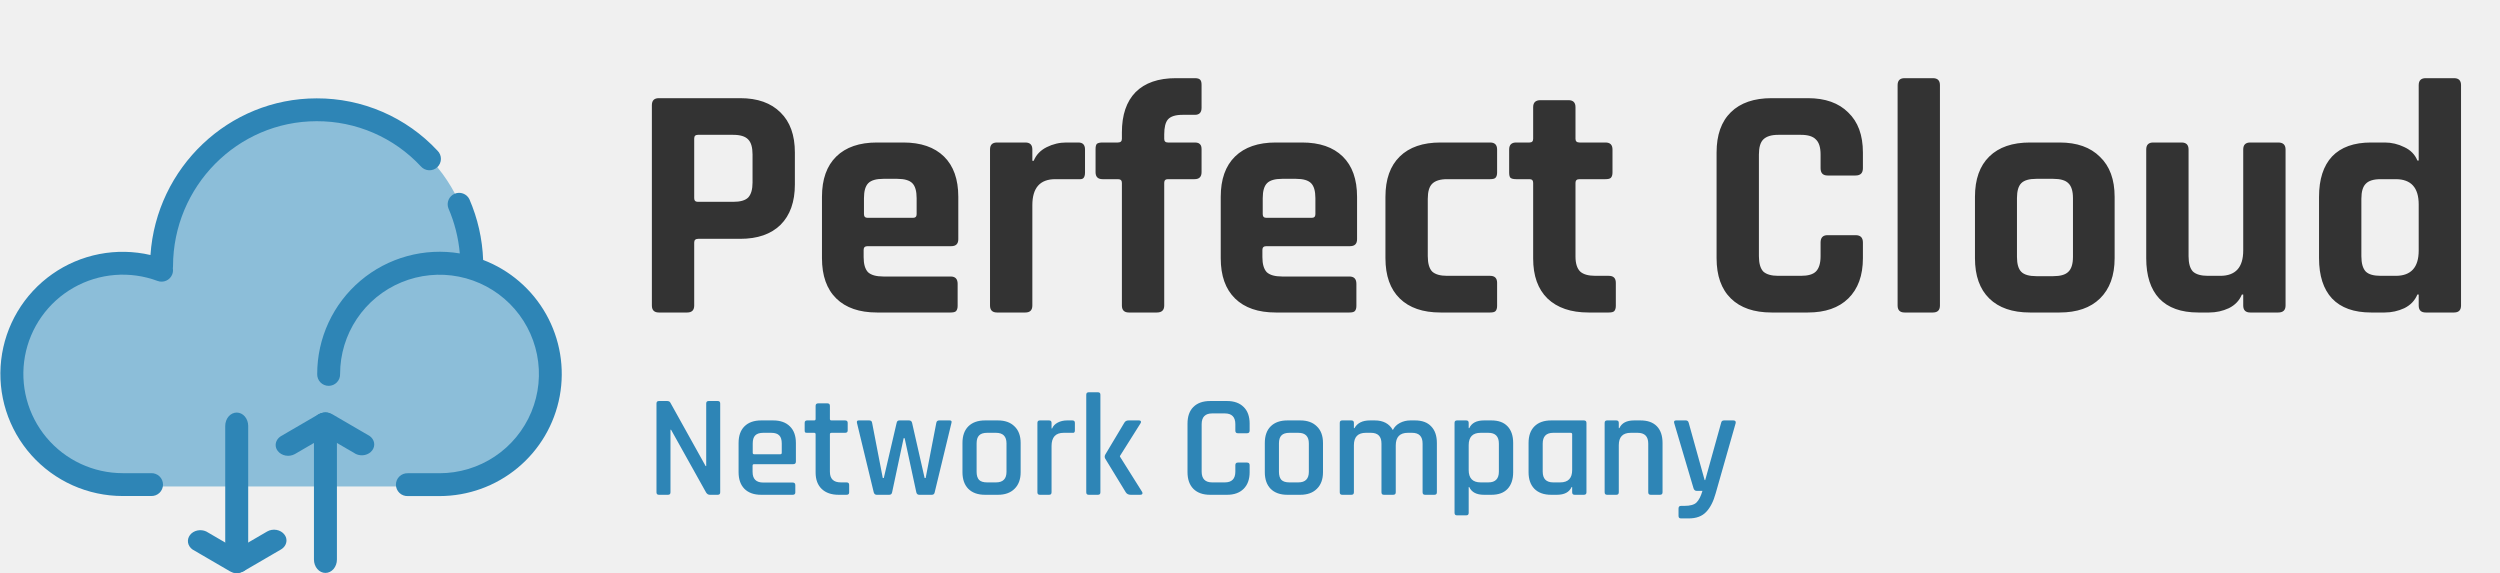
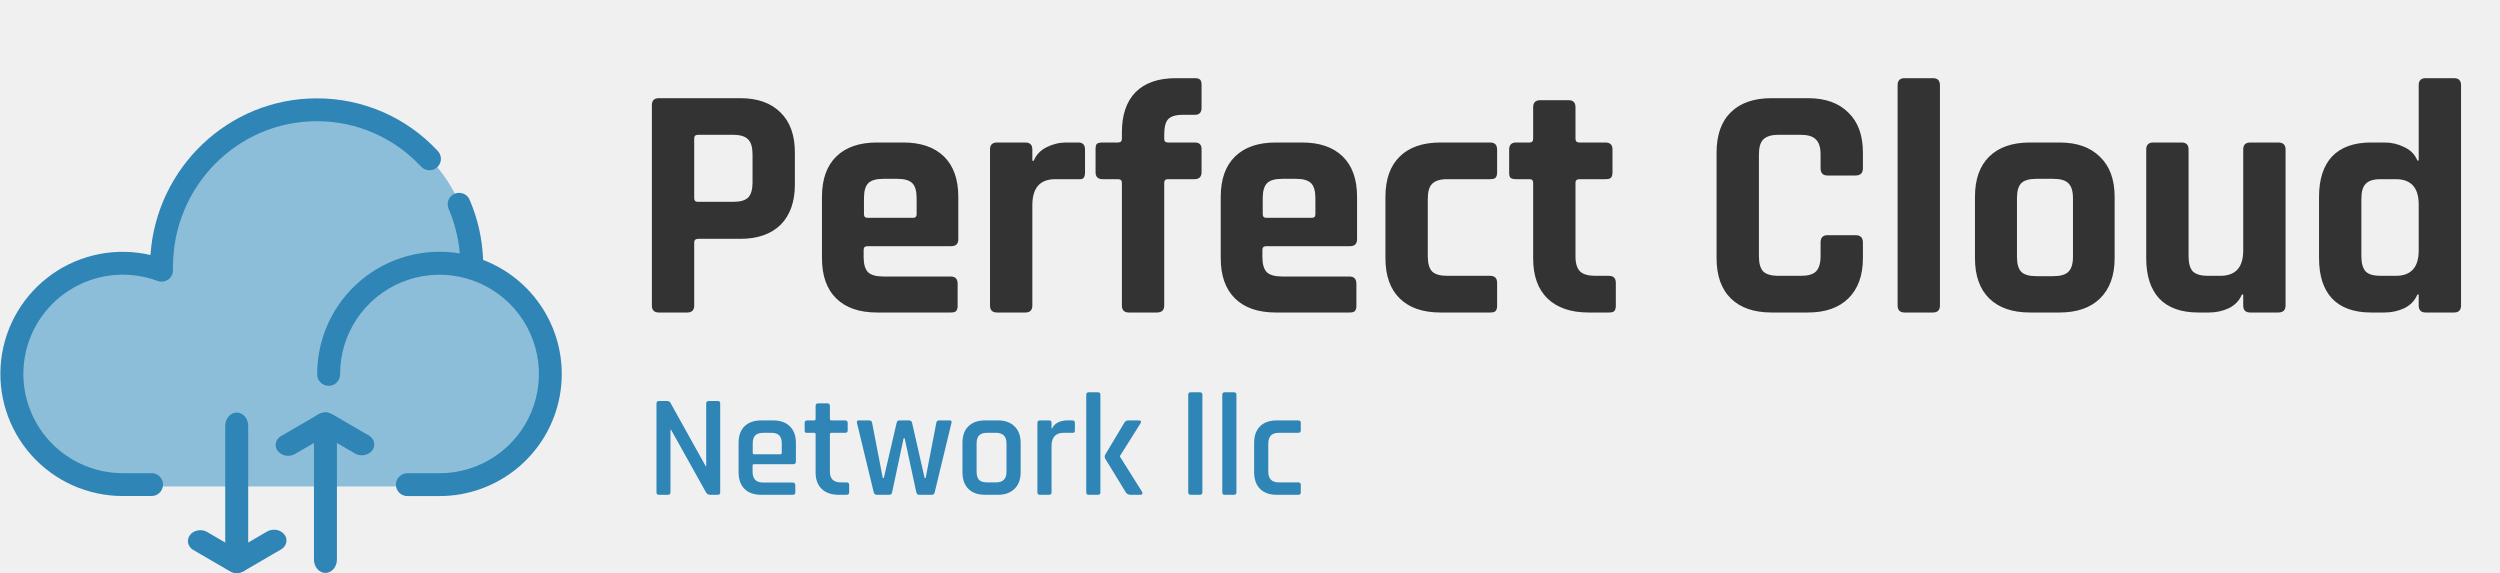
<svg xmlns="http://www.w3.org/2000/svg" width="480" height="110" viewBox="0 0 480 110" fill="none">
  <g clip-path="url(#clip0_301_61)">
    <path d="M90.83 52.154C90.83 51.943 90.83 51.733 90.83 51.535C90.871 47.552 90.12 43.6 88.621 39.908C87.122 36.217 84.905 32.858 82.098 30.028C79.291 27.197 75.95 24.95 72.267 23.416C68.585 21.882 64.635 21.093 60.645 21.093C56.655 21.093 52.704 21.882 49.022 23.416C45.34 24.95 41.998 27.197 39.191 30.028C36.384 32.858 34.167 36.217 32.669 39.908C31.17 43.6 30.419 47.552 30.459 51.535C30.459 51.891 30.459 52.244 30.481 52.597C27.577 51.362 24.434 50.787 21.279 50.914C18.125 51.041 15.039 51.867 12.244 53.333C9.449 54.797 7.016 56.865 5.12 59.384C3.224 61.904 1.913 64.813 1.282 67.901C0.651 70.989 0.716 74.178 1.472 77.238C2.228 80.298 3.656 83.151 5.653 85.592C7.65 88.032 10.166 89.999 13.018 91.35C15.871 92.7 18.988 93.4 22.145 93.399H83.595C88.604 93.4 93.453 91.638 97.289 88.422C101.125 85.206 103.701 80.743 104.566 75.817C105.43 70.892 104.526 65.82 102.014 61.494C99.502 57.168 95.541 53.865 90.83 52.166V52.154Z" fill="#8CBED9" />
    <path d="M92.762 49.894C92.614 45.883 91.719 41.934 90.123 38.25C89.874 37.744 89.44 37.354 88.91 37.159C88.38 36.964 87.796 36.98 87.278 37.204C86.76 37.428 86.348 37.842 86.127 38.36C85.906 38.879 85.893 39.462 86.092 39.99C87.282 42.743 88.021 45.67 88.281 48.658C84.913 48.095 81.462 48.272 78.17 49.175C74.877 50.079 71.821 51.689 69.215 53.892C66.609 56.095 64.515 58.839 63.08 61.933C61.644 65.026 60.902 68.395 60.904 71.804C60.892 72.099 60.941 72.394 61.047 72.669C61.152 72.945 61.312 73.197 61.517 73.409C61.722 73.622 61.968 73.791 62.24 73.907C62.513 74.022 62.805 74.082 63.101 74.082C63.397 74.082 63.689 74.022 63.961 73.907C64.233 73.791 64.479 73.622 64.684 73.409C64.89 73.197 65.05 72.945 65.155 72.669C65.26 72.394 65.309 72.099 65.298 71.804C65.298 68.035 66.418 64.351 68.515 61.217C70.612 58.084 73.594 55.641 77.081 54.199C80.569 52.757 84.407 52.379 88.11 53.114C91.812 53.85 95.214 55.665 97.883 58.33C100.553 60.995 102.371 64.39 103.107 68.087C103.844 71.783 103.466 75.615 102.021 79.097C100.576 82.579 98.13 85.555 94.991 87.649C91.852 89.743 88.161 90.86 84.386 90.86H78.298C78.003 90.849 77.708 90.898 77.432 91.003C77.156 91.108 76.903 91.268 76.69 91.473C76.478 91.678 76.308 91.923 76.192 92.195C76.077 92.466 76.017 92.759 76.017 93.054C76.017 93.349 76.077 93.641 76.192 93.913C76.308 94.184 76.478 94.43 76.69 94.635C76.903 94.84 77.156 94.999 77.432 95.105C77.708 95.21 78.003 95.258 78.298 95.247H84.386C89.874 95.245 95.187 93.324 99.404 89.818C103.62 86.312 106.474 81.442 107.469 76.055C108.464 70.667 107.537 65.102 104.85 60.325C102.163 55.548 97.885 51.862 92.759 49.906L92.762 49.894Z" fill="#2E85B6" />
    <path d="M29.026 90.848H23.562C20.768 90.846 18.009 90.233 15.479 89.05C12.949 87.868 10.71 86.145 8.92 84.004C7.13 81.863 5.832 79.356 5.118 76.66C4.405 73.963 4.293 71.143 4.79 68.399C5.288 65.655 6.382 63.053 7.997 60.777C9.612 58.501 11.707 56.607 14.136 55.228C16.564 53.849 19.265 53.019 22.05 52.797C24.835 52.574 27.634 52.965 30.251 53.94C30.797 54.144 31.401 54.123 31.932 53.882C32.462 53.641 32.875 53.2 33.08 52.656C33.213 52.295 33.251 51.905 33.188 51.525C33.208 51.41 33.218 51.293 33.219 51.176C33.219 35.788 45.593 23.271 60.804 23.271C64.556 23.26 68.27 24.024 71.711 25.516C75.153 27.008 78.248 29.195 80.801 31.94C80.995 32.162 81.232 32.343 81.498 32.472C81.764 32.601 82.053 32.675 82.349 32.69C82.644 32.705 82.939 32.66 83.216 32.558C83.494 32.456 83.748 32.3 83.963 32.098C84.179 31.896 84.351 31.652 84.47 31.382C84.59 31.112 84.653 30.821 84.657 30.526C84.661 30.231 84.605 29.938 84.493 29.665C84.381 29.392 84.215 29.144 84.004 28.937C81.041 25.752 77.449 23.215 73.454 21.484C69.46 19.754 65.149 18.869 60.795 18.884C43.897 18.884 30.019 32.197 28.89 48.962C25.666 48.211 22.32 48.149 19.071 48.78C15.821 49.411 12.742 50.721 10.036 52.624C7.329 54.526 5.056 56.979 3.366 59.82C1.675 62.661 0.606 65.827 0.227 69.11C-0.152 72.393 0.169 75.719 1.169 78.87C2.168 82.02 3.823 84.924 6.026 87.391C8.228 89.858 10.929 91.832 13.949 93.184C16.97 94.536 20.242 95.235 23.553 95.235H29.017C29.313 95.246 29.607 95.198 29.884 95.092C30.16 94.987 30.412 94.827 30.625 94.623C30.838 94.418 31.007 94.172 31.123 93.9C31.239 93.629 31.298 93.337 31.298 93.041C31.298 92.746 31.239 92.454 31.123 92.183C31.007 91.911 30.838 91.665 30.625 91.46C30.412 91.256 30.16 91.096 29.884 90.991C29.607 90.885 29.313 90.837 29.017 90.848H29.026Z" fill="#2E85B6" />
    <path d="M47.654 81.781V107.466C47.654 108.148 47.422 108.801 47.008 109.283C46.595 109.764 46.034 110.035 45.449 110.035C44.864 110.035 44.303 109.764 43.89 109.283C43.476 108.801 43.244 108.148 43.244 107.466V81.781C43.244 81.1 43.476 80.446 43.89 79.965C44.303 79.483 44.864 79.212 45.449 79.212C46.034 79.212 46.595 79.483 47.008 79.965C47.422 80.446 47.654 81.1 47.654 81.781Z" fill="#2E85B6" />
-     <path d="M55.005 103.774C55.003 104.118 54.904 104.456 54.716 104.758C54.529 105.06 54.259 105.317 53.93 105.506L46.763 109.68C46.238 109.926 45.627 109.992 45.05 109.865C44.473 109.738 43.971 109.427 43.642 108.994C43.313 108.56 43.181 108.035 43.273 107.521C43.364 107.008 43.671 106.542 44.135 106.216L51.302 102.042C51.829 101.74 52.471 101.632 53.088 101.741C53.706 101.851 54.249 102.169 54.599 102.626C54.868 102.962 55.01 103.364 55.005 103.774V103.774Z" fill="#2E85B6" />
-     <path d="M47.838 107.948C47.843 108.358 47.701 108.759 47.432 109.095C47.081 109.553 46.538 109.871 45.921 109.98C45.303 110.09 44.661 109.982 44.135 109.68L36.968 105.506C36.504 105.18 36.197 104.714 36.105 104.2C36.014 103.686 36.146 103.161 36.475 102.728C36.803 102.294 37.306 101.984 37.883 101.857C38.46 101.73 39.071 101.796 39.596 102.042L46.763 106.215C47.091 106.405 47.361 106.662 47.549 106.964C47.737 107.266 47.836 107.604 47.838 107.948V107.948Z" fill="#2E85B6" />
+     <path d="M55.005 103.774C55.003 104.118 54.904 104.456 54.716 104.758C54.529 105.06 54.259 105.317 53.93 105.506L46.763 109.68C46.238 109.926 45.627 109.992 45.05 109.865C44.473 109.738 43.971 109.427 43.642 108.994C43.313 108.56 43.181 108.035 43.273 107.521C43.364 107.008 43.671 106.542 44.135 106.216L51.302 102.042C51.829 101.74 52.471 101.632 53.088 101.741C53.706 101.851 54.249 102.169 54.599 102.626C54.868 102.962 55.01 103.364 55.005 103.774Z" fill="#2E85B6" />
+     <path d="M47.838 107.948C47.843 108.358 47.701 108.759 47.432 109.095C47.081 109.553 46.538 109.871 45.921 109.98C45.303 110.09 44.661 109.982 44.135 109.68L36.968 105.506C36.504 105.18 36.197 104.714 36.105 104.2C36.014 103.686 36.146 103.161 36.475 102.728C36.803 102.294 37.306 101.984 37.883 101.857C38.46 101.73 39.071 101.796 39.596 102.042L46.763 106.215C47.091 106.405 47.361 106.662 47.549 106.964C47.737 107.266 47.836 107.604 47.838 107.948Z" fill="#2E85B6" />
    <path d="M60.278 107.431V81.746C60.278 81.065 60.511 80.411 60.924 79.93C61.338 79.448 61.898 79.177 62.483 79.177C63.068 79.177 63.629 79.448 64.043 79.93C64.456 80.411 64.689 81.065 64.689 81.746V107.431C64.689 108.113 64.456 108.766 64.043 109.248C63.629 109.729 63.068 110 62.483 110C61.898 110 61.338 109.729 60.924 109.248C60.511 108.766 60.278 108.113 60.278 107.431Z" fill="#2E85B6" />
-     <path d="M52.927 85.438C52.929 85.095 53.029 84.757 53.216 84.454C53.404 84.152 53.674 83.895 54.002 83.706L61.17 79.532C61.694 79.286 62.305 79.221 62.882 79.347C63.459 79.475 63.962 79.785 64.29 80.219C64.619 80.652 64.751 81.177 64.66 81.691C64.569 82.205 64.261 82.67 63.798 82.997L56.63 87.171C56.104 87.472 55.462 87.581 54.844 87.471C54.227 87.362 53.684 87.044 53.334 86.586C53.064 86.25 52.922 85.849 52.927 85.438V85.438Z" fill="#2E85B6" />
-     <path d="M60.094 81.265C60.089 80.854 60.231 80.453 60.501 80.117C60.851 79.659 61.394 79.341 62.011 79.232C62.629 79.122 63.271 79.231 63.798 79.532L70.965 83.706C71.428 84.033 71.736 84.498 71.827 85.012C71.918 85.526 71.787 86.051 71.458 86.484C71.129 86.918 70.627 87.229 70.049 87.356C69.472 87.482 68.861 87.417 68.337 87.171L61.17 82.997C60.841 82.808 60.571 82.551 60.383 82.249C60.196 81.946 60.097 81.608 60.094 81.265V81.265Z" fill="#2E85B6" />
+     <path d="M52.927 85.438C52.929 85.095 53.029 84.757 53.216 84.454C53.404 84.152 53.674 83.895 54.002 83.706L61.17 79.532C61.694 79.286 62.305 79.221 62.882 79.347C63.459 79.475 63.962 79.785 64.29 80.219C64.619 80.652 64.751 81.177 64.66 81.691C64.569 82.205 64.261 82.67 63.798 82.997L56.63 87.171C56.104 87.472 55.462 87.581 54.844 87.471C54.227 87.362 53.684 87.044 53.334 86.586C53.064 86.25 52.922 85.849 52.927 85.438Z" fill="#2E85B6" />
+     <path d="M60.094 81.265C60.089 80.854 60.231 80.453 60.501 80.117C60.851 79.659 61.394 79.341 62.011 79.232C62.629 79.122 63.271 79.231 63.798 79.532L70.965 83.706C71.428 84.033 71.736 84.498 71.827 85.012C71.918 85.526 71.787 86.051 71.458 86.484C71.129 86.918 70.627 87.229 70.049 87.356C69.472 87.482 68.861 87.417 68.337 87.171L61.17 82.997C60.841 82.808 60.571 82.551 60.383 82.249C60.196 81.946 60.097 81.608 60.094 81.265Z" fill="#2E85B6" />
  </g>
  <path d="M131.944 60H126.504C125.608 60 125.16 59.552 125.16 58.656V20.192C125.16 19.296 125.608 18.848 126.504 18.848H142.12C145.448 18.848 148.029 19.765 149.864 21.6C151.699 23.392 152.616 25.952 152.616 29.28V35.424C152.616 38.752 151.699 41.333 149.864 43.168C148.029 44.96 145.448 45.856 142.12 45.856H134.056C133.544 45.856 133.288 46.091 133.288 46.56V58.656C133.288 59.552 132.84 60 131.944 60ZM133.992 38.752H140.776C142.141 38.752 143.101 38.475 143.656 37.92C144.211 37.323 144.488 36.363 144.488 35.04V29.664C144.488 28.299 144.211 27.339 143.656 26.784C143.101 26.187 142.141 25.888 140.776 25.888H133.992C133.523 25.888 133.288 26.123 133.288 26.592V38.048C133.288 38.517 133.523 38.752 133.992 38.752ZM182.522 60H168.378C165.007 60 162.404 59.104 160.57 57.312C158.735 55.52 157.818 52.939 157.818 49.568V37.792C157.818 34.421 158.735 31.84 160.57 30.048C162.404 28.256 165.007 27.36 168.378 27.36H173.434C176.804 27.36 179.407 28.256 181.242 30.048C183.076 31.84 183.994 34.421 183.994 37.792V45.92C183.994 46.816 183.546 47.264 182.65 47.264H166.586C166.074 47.264 165.818 47.499 165.818 47.968V49.376C165.818 50.699 166.095 51.659 166.65 52.256C167.247 52.811 168.228 53.088 169.594 53.088H182.522C183.418 53.088 183.866 53.557 183.866 54.496V58.72C183.866 59.189 183.759 59.531 183.546 59.744C183.375 59.915 183.034 60 182.522 60ZM166.586 41.824H175.29C175.759 41.824 175.994 41.589 175.994 41.12V38.048C175.994 36.683 175.716 35.723 175.162 35.168C174.607 34.613 173.647 34.336 172.282 34.336H169.594C168.228 34.336 167.268 34.613 166.714 35.168C166.159 35.723 165.882 36.683 165.882 38.048V41.12C165.882 41.589 166.116 41.824 166.586 41.824ZM196.867 60H191.427C190.531 60 190.083 59.552 190.083 58.656V28.704C190.083 27.808 190.531 27.36 191.427 27.36H196.867C197.763 27.36 198.211 27.808 198.211 28.704V30.88H198.467C198.936 29.728 199.768 28.853 200.963 28.256C202.157 27.659 203.416 27.36 204.739 27.36H207.043C207.896 27.36 208.323 27.808 208.323 28.704V33.12C208.323 33.632 208.216 33.995 208.003 34.208C207.832 34.379 207.512 34.443 207.043 34.4H202.627C199.683 34.4 198.211 36.064 198.211 39.392V58.656C198.211 59.552 197.763 60 196.867 60ZM224.235 27.36H229.355C229.867 27.36 230.208 27.467 230.379 27.68C230.592 27.851 230.699 28.171 230.699 28.64V33.056C230.699 33.952 230.251 34.4 229.355 34.4H224.235C223.766 34.4 223.531 34.635 223.531 35.104V58.656C223.531 59.552 223.062 60 222.123 60H216.747C215.851 60 215.403 59.552 215.403 58.656V35.104C215.403 34.635 215.147 34.4 214.635 34.4H211.691C210.795 34.4 210.347 33.952 210.347 33.056V28.64C210.347 28.128 210.432 27.787 210.603 27.616C210.816 27.445 211.179 27.36 211.691 27.36H214.635C215.147 27.36 215.403 27.125 215.403 26.656V25.44C215.403 22.069 216.278 19.488 218.027 17.696C219.819 15.904 222.4 15.008 225.771 15.008H229.419C229.931 15.008 230.272 15.115 230.443 15.328C230.614 15.499 230.699 15.819 230.699 16.288V20.704C230.699 21.6 230.272 22.048 229.419 22.048H227.051C225.686 22.048 224.747 22.347 224.235 22.944C223.766 23.499 223.531 24.459 223.531 25.824V26.656C223.531 27.125 223.766 27.36 224.235 27.36ZM259.084 60H244.94C241.569 60 238.967 59.104 237.132 57.312C235.297 55.52 234.38 52.939 234.38 49.568V37.792C234.38 34.421 235.297 31.84 237.132 30.048C238.967 28.256 241.569 27.36 244.94 27.36H249.996C253.367 27.36 255.969 28.256 257.804 30.048C259.639 31.84 260.556 34.421 260.556 37.792V45.92C260.556 46.816 260.108 47.264 259.212 47.264H243.148C242.636 47.264 242.38 47.499 242.38 47.968V49.376C242.38 50.699 242.657 51.659 243.212 52.256C243.809 52.811 244.791 53.088 246.156 53.088H259.084C259.98 53.088 260.428 53.557 260.428 54.496V58.72C260.428 59.189 260.321 59.531 260.108 59.744C259.937 59.915 259.596 60 259.084 60ZM243.148 41.824H251.852C252.321 41.824 252.556 41.589 252.556 41.12V38.048C252.556 36.683 252.279 35.723 251.724 35.168C251.169 34.613 250.209 34.336 248.844 34.336H246.156C244.791 34.336 243.831 34.613 243.276 35.168C242.721 35.723 242.444 36.683 242.444 38.048V41.12C242.444 41.589 242.679 41.824 243.148 41.824ZM287.445 54.304V58.72C287.445 59.189 287.338 59.531 287.125 59.744C286.954 59.915 286.613 60 286.101 60H276.565C273.194 60 270.592 59.104 268.757 57.312C266.922 55.52 266.005 52.939 266.005 49.568V37.792C266.005 34.421 266.922 31.84 268.757 30.048C270.592 28.256 273.194 27.36 276.565 27.36H286.101C286.997 27.36 287.445 27.808 287.445 28.704V33.12C287.445 33.589 287.338 33.931 287.125 34.144C286.954 34.315 286.613 34.4 286.101 34.4H277.845C276.522 34.4 275.562 34.699 274.965 35.296C274.41 35.851 274.133 36.811 274.133 38.176V49.184C274.133 50.549 274.41 51.531 274.965 52.128C275.562 52.683 276.522 52.96 277.845 52.96H286.101C286.997 52.96 287.445 53.408 287.445 54.304ZM293.661 34.4H291.102C290.59 34.4 290.227 34.315 290.014 34.144C289.843 33.973 289.758 33.632 289.758 33.12V28.704C289.758 27.808 290.206 27.36 291.102 27.36H293.661C294.131 27.36 294.366 27.125 294.366 26.656V20.576C294.366 19.68 294.835 19.232 295.774 19.232H301.15C302.046 19.232 302.494 19.68 302.494 20.576V26.656C302.494 27.125 302.75 27.36 303.262 27.36H308.253C309.15 27.36 309.598 27.808 309.598 28.704V33.12C309.598 33.589 309.491 33.931 309.278 34.144C309.107 34.315 308.766 34.4 308.253 34.4H303.262C302.75 34.4 302.494 34.635 302.494 35.104V49.248C302.494 50.571 302.792 51.531 303.39 52.128C303.987 52.683 304.968 52.96 306.333 52.96H308.894C309.79 52.96 310.238 53.408 310.238 54.304V58.72C310.238 59.189 310.131 59.531 309.918 59.744C309.747 59.915 309.406 60 308.894 60H304.99C301.619 60 298.995 59.104 297.118 57.312C295.283 55.52 294.366 52.96 294.366 49.632V35.104C294.366 34.635 294.131 34.4 293.661 34.4ZM347.119 60H340.143C336.772 60 334.169 59.104 332.335 57.312C330.5 55.52 329.583 52.939 329.583 49.568V29.28C329.583 25.909 330.5 23.328 332.335 21.536C334.169 19.744 336.772 18.848 340.143 18.848H347.119C350.447 18.848 353.028 19.765 354.863 21.6C356.74 23.392 357.679 25.952 357.679 29.28V32.288C357.679 33.227 357.209 33.696 356.271 33.696H350.895C349.999 33.696 349.551 33.227 349.551 32.288V29.664C349.551 28.299 349.252 27.339 348.655 26.784C348.1 26.187 347.14 25.888 345.775 25.888H341.423C340.1 25.888 339.14 26.187 338.543 26.784C337.988 27.339 337.711 28.299 337.711 29.664V49.184C337.711 50.549 337.988 51.531 338.543 52.128C339.14 52.683 340.1 52.96 341.423 52.96H345.775C347.14 52.96 348.1 52.683 348.655 52.128C349.252 51.531 349.551 50.549 349.551 49.184V46.56C349.551 45.621 349.999 45.152 350.895 45.152H356.271C357.209 45.152 357.679 45.621 357.679 46.56V49.568C357.679 52.896 356.74 55.477 354.863 57.312C353.028 59.104 350.447 60 347.119 60ZM371.124 60H365.684C364.788 60 364.34 59.552 364.34 58.656V16.352C364.34 15.456 364.788 15.008 365.684 15.008H371.124C372.02 15.008 372.468 15.456 372.468 16.352V58.656C372.468 59.552 372.02 60 371.124 60ZM395.449 60H389.753C386.382 60 383.779 59.104 381.945 57.312C380.11 55.52 379.193 52.939 379.193 49.568V37.792C379.193 34.421 380.11 31.84 381.945 30.048C383.779 28.256 386.382 27.36 389.753 27.36H395.449C398.777 27.36 401.358 28.277 403.193 30.112C405.07 31.904 406.009 34.464 406.009 37.792V49.568C406.009 52.896 405.07 55.477 403.193 57.312C401.358 59.104 398.777 60 395.449 60ZM390.969 53.024H394.233C395.598 53.024 396.558 52.747 397.113 52.192C397.71 51.637 398.009 50.677 398.009 49.312V38.048C398.009 36.683 397.71 35.723 397.113 35.168C396.558 34.613 395.598 34.336 394.233 34.336H390.969C389.603 34.336 388.643 34.613 388.089 35.168C387.534 35.723 387.257 36.683 387.257 38.048V49.312C387.257 50.677 387.534 51.637 388.089 52.192C388.643 52.747 389.603 53.024 390.969 53.024ZM424.171 60H422.059C418.774 60 416.278 59.104 414.571 57.312C412.907 55.52 412.075 52.939 412.075 49.568V28.704C412.075 27.808 412.523 27.36 413.419 27.36H418.859C419.755 27.36 420.203 27.808 420.203 28.704V49.184C420.203 50.549 420.48 51.531 421.035 52.128C421.632 52.683 422.592 52.96 423.915 52.96H426.283C429.227 52.96 430.699 51.339 430.699 48.096V28.704C430.699 27.808 431.147 27.36 432.043 27.36H437.419C438.358 27.36 438.827 27.808 438.827 28.704V58.656C438.827 59.552 438.358 60 437.419 60H432.043C431.147 60 430.699 59.552 430.699 58.656V56.544H430.443C429.974 57.696 429.142 58.571 427.947 59.168C426.752 59.723 425.494 60 424.171 60ZM457.863 60H455.239C451.954 60 449.458 59.104 447.751 57.312C446.087 55.52 445.255 52.939 445.255 49.568V37.792C445.255 34.421 446.087 31.84 447.751 30.048C449.458 28.256 451.954 27.36 455.239 27.36H457.863C459.186 27.36 460.444 27.659 461.639 28.256C462.834 28.811 463.666 29.664 464.135 30.816H464.391V16.352C464.391 15.456 464.839 15.008 465.735 15.008H471.175C472.071 15.008 472.519 15.456 472.519 16.352V58.656C472.519 59.552 472.071 60 471.175 60H465.735C464.839 60 464.391 59.552 464.391 58.656V56.544H464.135C463.666 57.696 462.834 58.571 461.639 59.168C460.444 59.723 459.186 60 457.863 60ZM464.391 48.096V39.264C464.391 36.021 462.919 34.4 459.975 34.4H457.095C455.73 34.4 454.77 34.699 454.215 35.296C453.66 35.851 453.383 36.811 453.383 38.176V49.184C453.383 50.549 453.66 51.531 454.215 52.128C454.77 52.683 455.73 52.96 457.095 52.96H459.975C462.919 52.96 464.391 51.339 464.391 48.096Z" fill="#333333" />
-   <path d="M128.256 95H126.52C126.203 95 126.044 94.841 126.044 94.524V77.472C126.044 77.155 126.203 76.996 126.52 76.996H128.088C128.387 76.996 128.592 77.099 128.704 77.304L135.48 89.484H135.592V77.472C135.592 77.155 135.751 76.996 136.068 76.996H137.804C138.121 76.996 138.28 77.155 138.28 77.472V94.524C138.28 94.841 138.121 95 137.804 95H136.292C135.993 95 135.751 94.851 135.564 94.552L128.844 82.512H128.732V94.524C128.732 94.841 128.573 95 128.256 95ZM152.196 95H146.148C144.767 95 143.694 94.617 142.928 93.852C142.182 93.087 141.808 92.023 141.808 90.66V85.06C141.808 83.679 142.182 82.615 142.928 81.868C143.694 81.103 144.767 80.72 146.148 80.72H148.444C149.826 80.72 150.899 81.103 151.664 81.868C152.43 82.615 152.812 83.679 152.812 85.06V88.616C152.812 88.952 152.644 89.12 152.308 89.12H144.804C144.599 89.12 144.496 89.213 144.496 89.4V90.604C144.496 91.967 145.178 92.648 146.54 92.648H152.196C152.532 92.648 152.7 92.816 152.7 93.152V94.552C152.7 94.851 152.532 95 152.196 95ZM144.804 87.216H149.816C150.003 87.216 150.096 87.123 150.096 86.936V85.144C150.096 84.435 149.938 83.921 149.62 83.604C149.303 83.268 148.79 83.1 148.08 83.1H146.54C145.831 83.1 145.318 83.268 145 83.604C144.683 83.921 144.524 84.435 144.524 85.144V86.936C144.524 87.123 144.618 87.216 144.804 87.216ZM156.317 83.1H154.973C154.786 83.1 154.655 83.072 154.581 83.016C154.525 82.941 154.497 82.82 154.497 82.652V81.196C154.497 80.879 154.655 80.72 154.973 80.72H156.317C156.503 80.72 156.597 80.627 156.597 80.44V77.92C156.597 77.603 156.765 77.444 157.101 77.444H158.865C159.182 77.444 159.341 77.603 159.341 77.92V80.44C159.341 80.627 159.443 80.72 159.649 80.72H162.253C162.589 80.72 162.757 80.879 162.757 81.196V82.652C162.757 82.951 162.589 83.1 162.253 83.1H159.649C159.443 83.1 159.341 83.193 159.341 83.38V90.576C159.341 91.939 160.041 92.62 161.441 92.62H162.533C162.869 92.62 163.037 92.779 163.037 93.096V94.552C163.037 94.851 162.869 95 162.533 95H161.021C159.639 95 158.557 94.627 157.773 93.88C156.989 93.133 156.597 92.079 156.597 90.716V83.38C156.597 83.193 156.503 83.1 156.317 83.1ZM170.725 95H168.317C168.037 95 167.851 94.841 167.757 94.524L164.537 81.196C164.463 80.879 164.575 80.72 164.873 80.72H166.889C167.225 80.72 167.412 80.879 167.449 81.196L169.493 91.78H169.689L172.153 81.196C172.209 80.879 172.387 80.72 172.685 80.72H174.533C174.851 80.72 175.047 80.879 175.121 81.196L177.529 91.78H177.725L179.769 81.196C179.825 80.879 180.012 80.72 180.329 80.72H182.345C182.663 80.72 182.775 80.879 182.681 81.196L179.461 94.524C179.405 94.841 179.219 95 178.901 95H176.493C176.195 95 176.008 94.841 175.933 94.524L173.693 84.136H173.497L171.285 94.524C171.229 94.841 171.043 95 170.725 95ZM191.597 95H189.133C187.751 95 186.678 94.617 185.913 93.852C185.166 93.087 184.793 92.023 184.793 90.66V85.06C184.793 83.679 185.166 82.615 185.913 81.868C186.678 81.103 187.751 80.72 189.133 80.72H191.597C192.959 80.72 194.023 81.103 194.789 81.868C195.573 82.615 195.965 83.679 195.965 85.06V90.66C195.965 92.023 195.573 93.087 194.789 93.852C194.023 94.617 192.959 95 191.597 95ZM189.525 92.62H191.233C192.577 92.62 193.249 91.939 193.249 90.576V85.144C193.249 83.781 192.577 83.1 191.233 83.1H189.525C188.815 83.1 188.302 83.268 187.985 83.604C187.667 83.921 187.509 84.435 187.509 85.144V90.576C187.509 91.285 187.667 91.808 187.985 92.144C188.302 92.461 188.815 92.62 189.525 92.62ZM201.422 95H199.658C199.341 95 199.182 94.841 199.182 94.524V81.196C199.182 80.879 199.341 80.72 199.658 80.72H201.422C201.739 80.72 201.898 80.879 201.898 81.196V82.26H202.01C202.197 81.793 202.551 81.42 203.074 81.14C203.615 80.86 204.213 80.72 204.866 80.72H205.902C206.219 80.72 206.378 80.879 206.378 81.196V82.652C206.378 83.007 206.219 83.156 205.902 83.1H204.222C202.673 83.1 201.898 83.949 201.898 85.648V94.524C201.898 94.841 201.739 95 201.422 95ZM216.681 80.72H218.697C218.865 80.72 218.977 80.776 219.033 80.888C219.108 80.981 219.089 81.112 218.977 81.28L215.029 87.552V87.664L219.285 94.44C219.378 94.589 219.388 94.72 219.313 94.832C219.257 94.944 219.126 95 218.921 95H217.101C216.672 95 216.354 94.841 216.149 94.524L212.201 88.056C212.07 87.813 212.07 87.561 212.201 87.3L215.869 81.168C216.037 80.869 216.308 80.72 216.681 80.72ZM210.801 95H209.037C208.72 95 208.561 94.841 208.561 94.524V75.792C208.561 75.475 208.72 75.316 209.037 75.316H210.801C211.118 75.316 211.277 75.475 211.277 75.792V94.524C211.277 94.841 211.118 95 210.801 95ZM235.59 95H232.342C230.961 95 229.888 94.617 229.122 93.852C228.376 93.087 228.002 92.023 228.002 90.66V81.336C228.002 79.955 228.376 78.891 229.122 78.144C229.888 77.379 230.961 76.996 232.342 76.996H235.59C236.953 76.996 238.017 77.379 238.782 78.144C239.548 78.891 239.93 79.955 239.93 81.336V82.68C239.93 83.016 239.762 83.184 239.426 83.184H237.662C237.345 83.184 237.186 83.016 237.186 82.68V81.448C237.186 80.067 236.514 79.376 235.17 79.376H232.734C231.39 79.376 230.718 80.067 230.718 81.448V90.548C230.718 91.929 231.39 92.62 232.734 92.62H235.17C236.514 92.62 237.186 91.929 237.186 90.548V89.316C237.186 88.98 237.345 88.812 237.662 88.812H239.426C239.762 88.812 239.93 88.98 239.93 89.316V90.66C239.93 92.023 239.548 93.087 238.782 93.852C238.017 94.617 236.953 95 235.59 95ZM249.647 95H247.183C245.802 95 244.729 94.617 243.963 93.852C243.217 93.087 242.843 92.023 242.843 90.66V85.06C242.843 83.679 243.217 82.615 243.963 81.868C244.729 81.103 245.802 80.72 247.183 80.72H249.647C251.01 80.72 252.074 81.103 252.839 81.868C253.623 82.615 254.015 83.679 254.015 85.06V90.66C254.015 92.023 253.623 93.087 252.839 93.852C252.074 94.617 251.01 95 249.647 95ZM247.575 92.62H249.283C250.627 92.62 251.299 91.939 251.299 90.576V85.144C251.299 83.781 250.627 83.1 249.283 83.1H247.575C246.866 83.1 246.353 83.268 246.035 83.604C245.718 83.921 245.559 84.435 245.559 85.144V90.576C245.559 91.285 245.718 91.808 246.035 92.144C246.353 92.461 246.866 92.62 247.575 92.62ZM259.473 95H257.709C257.391 95 257.233 94.841 257.233 94.524V81.196C257.233 80.879 257.391 80.72 257.709 80.72H259.473C259.79 80.72 259.949 80.879 259.949 81.196V82.204H260.061C260.602 81.215 261.591 80.72 263.029 80.72H263.953C265.577 80.72 266.734 81.336 267.425 82.568C267.723 81.971 268.181 81.513 268.797 81.196C269.413 80.879 270.075 80.72 270.785 80.72H271.681C273.043 80.72 274.079 81.103 274.789 81.868C275.517 82.615 275.881 83.679 275.881 85.06V94.524C275.881 94.841 275.722 95 275.405 95H273.613C273.295 95 273.137 94.841 273.137 94.524V85.172C273.137 83.791 272.465 83.1 271.121 83.1H270.309C268.759 83.1 267.985 83.912 267.985 85.536V94.524C267.985 94.841 267.817 95 267.481 95H265.717C265.399 95 265.241 94.841 265.241 94.524V85.172C265.241 83.791 264.569 83.1 263.225 83.1H262.245C260.714 83.1 259.949 83.893 259.949 85.48V94.524C259.949 94.841 259.79 95 259.473 95ZM281.512 98.948H279.748C279.43 98.948 279.272 98.789 279.272 98.472V81.196C279.272 80.879 279.43 80.72 279.748 80.72H281.512C281.829 80.72 281.988 80.879 281.988 81.196V82.204H282.1C282.548 81.215 283.49 80.72 284.928 80.72H286.356C287.7 80.72 288.726 81.093 289.436 81.84C290.164 82.587 290.528 83.66 290.528 85.06V90.66C290.528 92.041 290.164 93.115 289.436 93.88C288.726 94.627 287.7 95 286.356 95H284.928C283.49 95 282.548 94.505 282.1 93.516H281.988V98.472C281.988 98.789 281.829 98.948 281.512 98.948ZM284.284 92.62H285.768C287.112 92.62 287.784 91.929 287.784 90.548V85.172C287.784 83.791 287.112 83.1 285.768 83.1H284.284C282.753 83.1 281.988 83.893 281.988 85.48V90.24C281.988 91.827 282.753 92.62 284.284 92.62ZM298.916 95H297.824C296.443 95 295.369 94.617 294.604 93.852C293.857 93.087 293.484 92.023 293.484 90.66V85.06C293.484 83.679 293.857 82.615 294.604 81.868C295.369 81.103 296.443 80.72 297.824 80.72H304.096C304.432 80.72 304.6 80.879 304.6 81.196V94.524C304.6 94.841 304.432 95 304.096 95H302.332C302.015 95 301.856 94.841 301.856 94.524V93.516H301.744C301.296 94.505 300.353 95 298.916 95ZM301.856 90.24V83.38C301.856 83.193 301.753 83.1 301.548 83.1H298.216C296.872 83.1 296.2 83.791 296.2 85.172V90.548C296.2 91.929 296.872 92.62 298.216 92.62H299.56C301.091 92.62 301.856 91.827 301.856 90.24ZM310.332 95H308.568C308.251 95 308.092 94.841 308.092 94.524V81.196C308.092 80.879 308.251 80.72 308.568 80.72H310.332C310.649 80.72 310.808 80.879 310.808 81.196V82.204H310.92C311.368 81.215 312.311 80.72 313.748 80.72H314.98C316.343 80.72 317.388 81.093 318.116 81.84C318.844 82.587 319.208 83.66 319.208 85.06V94.524C319.208 94.841 319.04 95 318.704 95H316.94C316.623 95 316.464 94.841 316.464 94.524V85.172C316.464 83.791 315.783 83.1 314.42 83.1H313.104C311.573 83.1 310.808 83.893 310.808 85.48V94.524C310.808 94.841 310.649 95 310.332 95ZM324.237 99.536H322.753C322.436 99.536 322.277 99.377 322.277 99.06V97.632C322.277 97.296 322.436 97.128 322.753 97.128H323.397C324.536 97.128 325.32 96.904 325.749 96.456C326.197 96.008 326.57 95.271 326.869 94.244H325.749C325.469 94.244 325.273 94.085 325.161 93.768L321.437 81.196C321.362 80.879 321.484 80.72 321.801 80.72H323.677C323.976 80.72 324.162 80.879 324.237 81.196L327.289 92.172H327.401L330.453 81.196C330.509 80.879 330.696 80.72 331.013 80.72H332.805C333.16 80.72 333.309 80.888 333.253 81.224L329.417 94.692C328.988 96.26 328.381 97.455 327.597 98.276C326.813 99.116 325.693 99.536 324.237 99.536Z" fill="#2E85B6" />
+   <path d="M128.256 95H126.52C126.203 95 126.044 94.841 126.044 94.524V77.472C126.044 77.155 126.203 76.996 126.52 76.996H128.088C128.387 76.996 128.592 77.099 128.704 77.304L135.48 89.484H135.592V77.472C135.592 77.155 135.751 76.996 136.068 76.996H137.804C138.121 76.996 138.28 77.155 138.28 77.472V94.524C138.28 94.841 138.121 95 137.804 95H136.292C135.993 95 135.751 94.851 135.564 94.552L128.844 82.512H128.732V94.524C128.732 94.841 128.573 95 128.256 95ZM152.196 95H146.148C144.767 95 143.694 94.617 142.928 93.852C142.182 93.087 141.808 92.023 141.808 90.66V85.06C141.808 83.679 142.182 82.615 142.928 81.868C143.694 81.103 144.767 80.72 146.148 80.72H148.444C149.826 80.72 150.899 81.103 151.664 81.868C152.43 82.615 152.812 83.679 152.812 85.06V88.616C152.812 88.952 152.644 89.12 152.308 89.12H144.804C144.599 89.12 144.496 89.213 144.496 89.4V90.604C144.496 91.967 145.178 92.648 146.54 92.648H152.196C152.532 92.648 152.7 92.816 152.7 93.152V94.552C152.7 94.851 152.532 95 152.196 95ZM144.804 87.216H149.816C150.003 87.216 150.096 87.123 150.096 86.936V85.144C150.096 84.435 149.938 83.921 149.62 83.604C149.303 83.268 148.79 83.1 148.08 83.1H146.54C145.831 83.1 145.318 83.268 145 83.604C144.683 83.921 144.524 84.435 144.524 85.144V86.936C144.524 87.123 144.618 87.216 144.804 87.216ZM156.317 83.1H154.973C154.786 83.1 154.655 83.072 154.581 83.016C154.525 82.941 154.497 82.82 154.497 82.652V81.196C154.497 80.879 154.655 80.72 154.973 80.72H156.317C156.503 80.72 156.597 80.627 156.597 80.44V77.92C156.597 77.603 156.765 77.444 157.101 77.444H158.865C159.182 77.444 159.341 77.603 159.341 77.92V80.44C159.341 80.627 159.443 80.72 159.649 80.72H162.253C162.589 80.72 162.757 80.879 162.757 81.196V82.652C162.757 82.951 162.589 83.1 162.253 83.1H159.649C159.443 83.1 159.341 83.193 159.341 83.38V90.576C159.341 91.939 160.041 92.62 161.441 92.62H162.533C162.869 92.62 163.037 92.779 163.037 93.096V94.552C163.037 94.851 162.869 95 162.533 95H161.021C159.639 95 158.557 94.627 157.773 93.88C156.989 93.133 156.597 92.079 156.597 90.716V83.38C156.597 83.193 156.503 83.1 156.317 83.1ZM170.725 95H168.317C168.037 95 167.851 94.841 167.757 94.524L164.537 81.196C164.463 80.879 164.575 80.72 164.873 80.72H166.889C167.225 80.72 167.412 80.879 167.449 81.196L169.493 91.78H169.689L172.153 81.196C172.209 80.879 172.387 80.72 172.685 80.72H174.533C174.851 80.72 175.047 80.879 175.121 81.196L177.529 91.78H177.725L179.769 81.196C179.825 80.879 180.012 80.72 180.329 80.72H182.345C182.663 80.72 182.775 80.879 182.681 81.196L179.461 94.524C179.405 94.841 179.219 95 178.901 95H176.493C176.195 95 176.008 94.841 175.933 94.524L173.693 84.136H173.497L171.285 94.524C171.229 94.841 171.043 95 170.725 95ZM191.597 95H189.133C187.751 95 186.678 94.617 185.913 93.852C185.166 93.087 184.793 92.023 184.793 90.66V85.06C184.793 83.679 185.166 82.615 185.913 81.868C186.678 81.103 187.751 80.72 189.133 80.72H191.597C192.959 80.72 194.023 81.103 194.789 81.868C195.573 82.615 195.965 83.679 195.965 85.06V90.66C195.965 92.023 195.573 93.087 194.789 93.852C194.023 94.617 192.959 95 191.597 95ZM189.525 92.62H191.233C192.577 92.62 193.249 91.939 193.249 90.576V85.144C193.249 83.781 192.577 83.1 191.233 83.1H189.525C188.815 83.1 188.302 83.268 187.985 83.604C187.667 83.921 187.509 84.435 187.509 85.144V90.576C187.509 91.285 187.667 91.808 187.985 92.144C188.302 92.461 188.815 92.62 189.525 92.62ZM201.422 95H199.658C199.341 95 199.182 94.841 199.182 94.524V81.196C199.182 80.879 199.341 80.72 199.658 80.72H201.422C201.739 80.72 201.898 80.879 201.898 81.196V82.26H202.01C202.197 81.793 202.551 81.42 203.074 81.14C203.615 80.86 204.213 80.72 204.866 80.72H205.902C206.219 80.72 206.378 80.879 206.378 81.196V82.652C206.378 83.007 206.219 83.156 205.902 83.1H204.222C202.673 83.1 201.898 83.949 201.898 85.648V94.524C201.898 94.841 201.739 95 201.422 95ZM216.681 80.72H218.697C218.865 80.72 218.977 80.776 219.033 80.888C219.108 80.981 219.089 81.112 218.977 81.28L215.029 87.552V87.664L219.285 94.44C219.378 94.589 219.388 94.72 219.313 94.832C219.257 94.944 219.126 95 218.921 95H217.101C216.672 95 216.354 94.841 216.149 94.524L212.201 88.056C212.07 87.813 212.07 87.561 212.201 87.3L215.869 81.168C216.037 80.869 216.308 80.72 216.681 80.72ZM210.801 95H209.037C208.72 95 208.561 94.841 208.561 94.524V75.792C208.561 75.475 208.72 75.316 209.037 75.316H210.801C211.118 75.316 211.277 75.475 211.277 75.792V94.524C211.277 94.841 211.118 95 210.801 95ZM230.382 95H228.618C228.301 95 228.142 94.841 228.142 94.524V75.792C228.142 75.475 228.301 75.316 228.618 75.316H230.382C230.7 75.316 230.858 75.475 230.858 75.792V94.524C230.858 94.841 230.7 95 230.382 95ZM236.917 95H235.153C234.836 95 234.677 94.841 234.677 94.524V75.792C234.677 75.475 234.836 75.316 235.153 75.316H236.917C237.235 75.316 237.393 75.475 237.393 75.792V94.524C237.393 94.841 237.235 95 236.917 95ZM249.753 93.096V94.552C249.753 94.851 249.585 95 249.249 95H245.133C243.751 95 242.678 94.617 241.913 93.852C241.166 93.087 240.793 92.023 240.793 90.66V85.06C240.793 83.679 241.166 82.615 241.913 81.868C242.678 81.103 243.751 80.72 245.133 80.72H249.249C249.585 80.72 249.753 80.879 249.753 81.196V82.652C249.753 82.951 249.585 83.1 249.249 83.1H245.525C244.181 83.1 243.509 83.791 243.509 85.172V90.548C243.509 91.929 244.181 92.62 245.525 92.62H249.249C249.585 92.62 249.753 92.779 249.753 93.096Z" fill="#2E85B6" />
  <defs>
    <clipPath id="clip0_301_61">
      <rect width="111" height="91" fill="white" transform="translate(0 19)" />
    </clipPath>
  </defs>
</svg>
